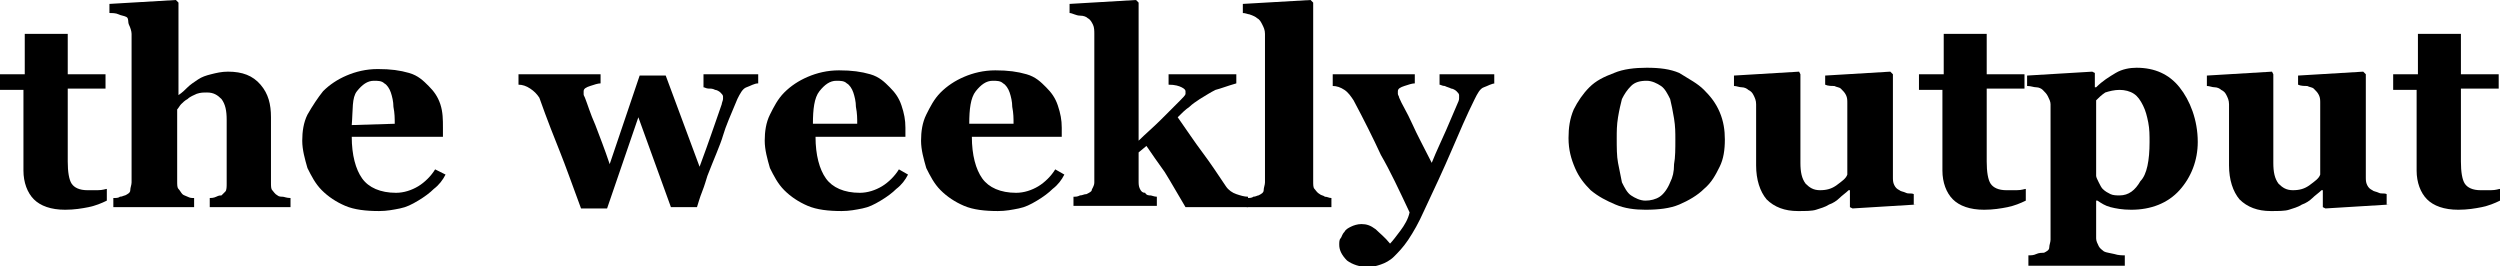
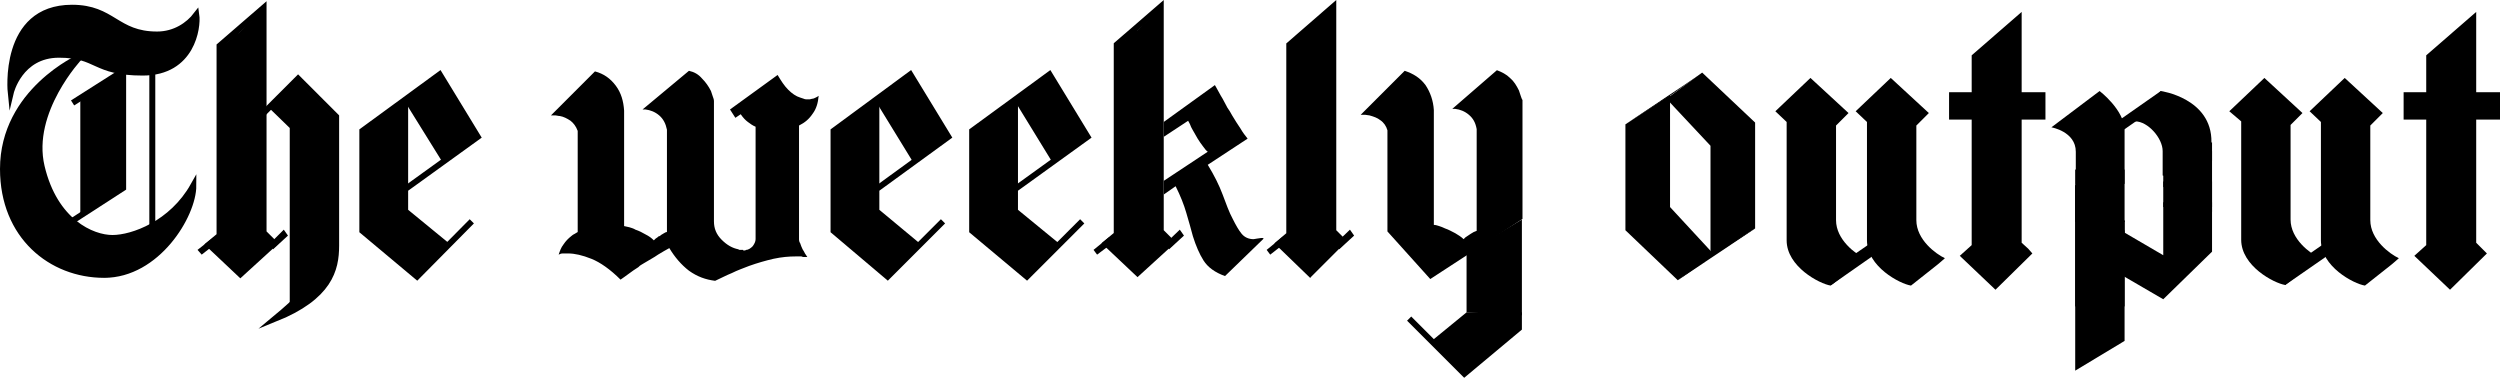
- <svg xmlns="http://www.w3.org/2000/svg" version="1.0" id="Layer_1" x="0px" y="0px" width="191.9px" height="20.4px" viewBox="0 0 191.9 20.4" style="enable-background:new 0 0 191.9 20.4;" xml:space="preserve">
+ <svg xmlns="http://www.w3.org/2000/svg" version="1.0" id="Layer_1" x="0px" y="0px" width="420.2px" height="63.5px" viewBox="0 0 420.2 63.5" style="enable-background:new 0 0 420.2 63.5;" xml:space="preserve">
+   <style type="text/css">
+ 	.st0{fill:none;stroke:#000000;stroke-miterlimit:10;}
+ 	.st1{fill:none;}
+ </style>
+   <polygon points="60.9,38.8 60.9,21.9 63.4,20.7 63.4,37.7 71.6,44.4 70,46.3 " />
+   <path d="M49.5,50.2V21.4l-3.7-3.6l1.3-1.1l4.4,4.5v24.9C51.5,46.2,51,49.8,49.5,50.2z" />
+   <path d="M1.8,13.9l0.8-5.4c0,0,1.3-3.8,2.6-4.5s2.5-1.8,4.5-2.4S16,1.9,16,1.9l4.5,2.3c0,0,3.1,1.4,4.5,1.5c1.5,0.1,3.5-0.3,4.9-0.9  s2.7-1.5,2.7-1.5l0.5,0.3c0,0-0.6,3.8-2,5.4c-1.4,1.6-2.7,2.7-4.5,2.9c-1.8,0.1-6.2,0.3-8.2-0.6c-2-0.9-6.5-2.2-7.6-2.3  C9.7,9,6.4,10,5.7,10.3C4.9,10.5,1.8,13.9,1.8,13.9z" />
+   <path d="M2.7,37.7c0,0-2.5-4.8-2.2-8.9s1.2-8,2.5-10c1.3-2,4.6-5.9,6-6.6s3.6-2.3,3.6-2.3s-4.9,8-5.4,10.2s-1.1,6.2,0,9  s3.1,7.1,5.6,8.6s5.2,2.8,10,1.4c4.8-1.3,8.6-6.3,8.6-6.3l0.7-1c0,0,0.5,3.3-2.6,7.2c-3.1,3.9-8,6.5-8.7,6.7  c-0.7,0.2-5.3,0.8-7.9-0.1c-2.5-0.9-5.5-2.4-6.7-3.6S3.2,38.7,2.7,37.7z" />
  <g>
-     <path d="M8.2,15.4c-0.4,0.2-0.9,0.4-1.4,0.5S5.7,16.1,5,16.1c-1.1,0-1.9-0.3-2.4-0.8c-0.5-0.5-0.8-1.3-0.8-2.2V6.9H0V5.7h1.9V2.6   h3.3v3.1h2.9v1.1H5.2v5.6c0,0.8,0.1,1.4,0.3,1.7c0.2,0.3,0.6,0.5,1.2,0.5c0.2,0,0.4,0,0.8,0s0.6-0.1,0.7-0.1V15.4z" />
-     <path d="M22.3,15.9h-6.2v-0.7c0.1,0,0.3,0,0.5-0.1S16.9,15,17,15c0.1-0.1,0.2-0.2,0.3-0.3c0.1-0.1,0.1-0.4,0.1-0.6V9.2   c0-0.7-0.1-1.2-0.4-1.6c-0.3-0.3-0.6-0.5-1.1-0.5c-0.3,0-0.5,0-0.8,0.1c-0.2,0.1-0.5,0.2-0.7,0.4c-0.2,0.1-0.4,0.3-0.5,0.4   c-0.1,0.1-0.2,0.3-0.3,0.4v5.5c0,0.3,0,0.5,0.1,0.6s0.2,0.3,0.3,0.4c0.1,0.1,0.2,0.1,0.4,0.2s0.3,0.1,0.5,0.1v0.7H8.7v-0.7   c0.2,0,0.4,0,0.5-0.1c0.2,0,0.3-0.1,0.4-0.1c0.2-0.1,0.4-0.2,0.4-0.4s0.1-0.4,0.1-0.6V2.6c0-0.2-0.1-0.5-0.2-0.7S9.9,1.4,9.7,1.3   C9.5,1.2,9.3,1.2,9.1,1.1S8.6,1,8.4,1V0.3L13.5,0l0.2,0.2v7.1h0c0.3-0.2,0.5-0.4,0.7-0.6c0.2-0.2,0.5-0.4,0.8-0.6   c0.3-0.2,0.6-0.3,1-0.4c0.4-0.1,0.8-0.2,1.3-0.2c1.1,0,1.9,0.3,2.5,1s0.8,1.5,0.8,2.5v5c0,0.3,0,0.5,0.1,0.6s0.2,0.3,0.4,0.4   c0.1,0.1,0.3,0.1,0.4,0.1s0.3,0.1,0.6,0.1V15.9z" />
-     <path d="M34.2,13.4c-0.2,0.4-0.5,0.8-0.9,1.1c-0.3,0.3-0.7,0.6-1.2,0.9c-0.5,0.3-0.9,0.5-1.4,0.6s-1,0.2-1.6,0.2   c-1,0-1.9-0.1-2.6-0.4c-0.7-0.3-1.3-0.7-1.8-1.2s-0.8-1.1-1.1-1.7c-0.2-0.7-0.4-1.4-0.4-2.1c0-0.7,0.1-1.4,0.4-2   C24,8.1,24.4,7.5,24.8,7c0.5-0.5,1.1-0.9,1.8-1.2c0.7-0.3,1.5-0.5,2.4-0.5c1,0,1.7,0.1,2.4,0.3s1.1,0.6,1.5,1   c0.4,0.4,0.7,0.8,0.9,1.4S34,9.2,34,9.8v0.7H27c0,1.4,0.3,2.5,0.8,3.2s1.4,1.1,2.6,1.1c0.6,0,1.2-0.2,1.7-0.5s1-0.8,1.3-1.3   L34.2,13.4z M30.3,9.5c0-0.4,0-0.8-0.1-1.3c0-0.4-0.1-0.8-0.2-1.1c-0.1-0.3-0.3-0.6-0.5-0.7c-0.2-0.2-0.5-0.2-0.8-0.2   c-0.5,0-0.9,0.3-1.3,0.8S27.1,8.4,27,9.6L30.3,9.5z" />
-     <path d="M58.2,6.4c-0.3,0-0.6,0.2-0.9,0.3s-0.5,0.5-0.7,0.9c-0.5,1.2-0.9,2.1-1.1,2.8s-0.7,1.8-1.2,3.1c-0.1,0.3-0.2,0.7-0.4,1.2   c-0.2,0.5-0.3,0.9-0.4,1.2h-2L49,9l-2.4,7h-2c-0.7-1.9-1.2-3.3-1.6-4.3S42,9.2,41.4,7.5C41.2,7.2,41,7,40.7,6.8   c-0.3-0.2-0.6-0.3-0.9-0.3V5.7h6.3v0.7c-0.2,0-0.5,0.1-0.8,0.2C45,6.7,44.8,6.8,44.8,7c0,0.1,0,0.1,0,0.2c0,0.1,0,0.1,0.1,0.3   c0.2,0.5,0.4,1.2,0.8,2.1c0.3,0.8,0.7,1.8,1.1,3l2.3-6.8h2l2.6,7c0.4-1.1,0.7-1.9,0.9-2.5c0.2-0.6,0.5-1.4,0.8-2.3   c0-0.1,0.1-0.3,0.1-0.4s0-0.2,0-0.2c0-0.1-0.1-0.2-0.2-0.3c-0.1-0.1-0.3-0.2-0.4-0.2c-0.2-0.1-0.3-0.1-0.5-0.1   c-0.2,0-0.3-0.1-0.4-0.1V5.7h4.2V6.4z" />
-     <path d="M69.7,13.4c-0.2,0.4-0.5,0.8-0.9,1.1c-0.3,0.3-0.7,0.6-1.2,0.9c-0.5,0.3-0.9,0.5-1.4,0.6s-1,0.2-1.6,0.2   c-1,0-1.9-0.1-2.6-0.4c-0.7-0.3-1.3-0.7-1.8-1.2s-0.8-1.1-1.1-1.7c-0.2-0.7-0.4-1.4-0.4-2.1c0-0.7,0.1-1.4,0.4-2   c0.3-0.6,0.6-1.2,1.1-1.7c0.5-0.5,1.1-0.9,1.8-1.2c0.7-0.3,1.5-0.5,2.4-0.5c1,0,1.7,0.1,2.4,0.3s1.1,0.6,1.5,1   c0.4,0.4,0.7,0.8,0.9,1.4s0.3,1.1,0.3,1.7v0.7h-6.9c0,1.4,0.3,2.5,0.8,3.2s1.4,1.1,2.6,1.1c0.6,0,1.2-0.2,1.7-0.5s1-0.8,1.3-1.3   L69.7,13.4z M65.8,9.5c0-0.4,0-0.8-0.1-1.3c0-0.4-0.1-0.8-0.2-1.1c-0.1-0.3-0.3-0.6-0.5-0.7c-0.2-0.2-0.5-0.2-0.8-0.2   c-0.5,0-0.9,0.3-1.3,0.8s-0.5,1.4-0.5,2.5L65.8,9.5z" />
-     <path d="M81.7,13.4c-0.2,0.4-0.5,0.8-0.9,1.1c-0.3,0.3-0.7,0.6-1.2,0.9c-0.5,0.3-0.9,0.5-1.4,0.6s-1,0.2-1.6,0.2   c-1,0-1.9-0.1-2.6-0.4c-0.7-0.3-1.3-0.7-1.8-1.2s-0.8-1.1-1.1-1.7c-0.2-0.7-0.4-1.4-0.4-2.1c0-0.7,0.1-1.4,0.4-2   c0.3-0.6,0.6-1.2,1.1-1.7c0.5-0.5,1.1-0.9,1.8-1.2c0.7-0.3,1.5-0.5,2.4-0.5c1,0,1.7,0.1,2.4,0.3s1.1,0.6,1.5,1   c0.4,0.4,0.7,0.8,0.9,1.4s0.3,1.1,0.3,1.7v0.7h-6.9c0,1.4,0.3,2.5,0.8,3.2s1.4,1.1,2.6,1.1c0.6,0,1.2-0.2,1.7-0.5s1-0.8,1.3-1.3   L81.7,13.4z M77.8,9.5c0-0.4,0-0.8-0.1-1.3c0-0.4-0.1-0.8-0.2-1.1c-0.1-0.3-0.3-0.6-0.5-0.7c-0.2-0.2-0.5-0.2-0.8-0.2   c-0.5,0-0.9,0.3-1.3,0.8s-0.5,1.4-0.5,2.5L77.8,9.5z" />
-     <path d="M95.9,15.9H91c-0.6-1-1.1-1.9-1.6-2.7c-0.5-0.7-1-1.4-1.4-2l-0.6,0.5v2.2c0,0.2,0,0.4,0.1,0.6c0.1,0.2,0.2,0.3,0.4,0.3   C88,15,88.2,15,88.3,15s0.3,0.1,0.5,0.1v0.7h-6.4v-0.7c0.2,0,0.3,0,0.5-0.1c0.2,0,0.3-0.1,0.5-0.1c0.2-0.1,0.4-0.2,0.4-0.3   S84,14.3,84,14V2.6c0-0.2,0-0.5-0.1-0.7c-0.1-0.2-0.2-0.4-0.4-0.5c-0.1-0.1-0.3-0.2-0.6-0.2S82.3,1,82.1,1V0.3L87.2,0l0.2,0.2v10.6   c0.5-0.5,1.1-1,1.7-1.6c0.6-0.6,1.1-1.1,1.5-1.5C90.8,7.5,91,7.3,91,7.2S91,7,91,7c0-0.1-0.1-0.2-0.3-0.3c-0.2-0.1-0.5-0.2-1-0.2   V5.7h5.2v0.7c-0.7,0.2-1.2,0.4-1.6,0.5c-0.4,0.2-0.7,0.4-1.2,0.7c-0.3,0.2-0.6,0.4-0.8,0.6c-0.3,0.2-0.6,0.5-0.9,0.8   c0.7,1,1.3,1.9,1.9,2.7s1.2,1.7,1.8,2.6c0.2,0.3,0.5,0.5,0.8,0.6s0.6,0.2,0.9,0.2V15.9z" />
-     <path d="M102.2,15.9h-6.5v-0.7c0.2,0,0.4,0,0.5-0.1c0.2,0,0.3-0.1,0.4-0.1c0.2-0.1,0.4-0.2,0.4-0.4s0.1-0.4,0.1-0.6V2.6   c0-0.3-0.1-0.5-0.2-0.7c-0.1-0.2-0.2-0.4-0.4-0.5c-0.1-0.1-0.3-0.2-0.6-0.3C95.8,1.1,95.6,1,95.4,1V0.3l5.2-0.3l0.2,0.2v13.7   c0,0.3,0,0.5,0.1,0.6s0.2,0.3,0.4,0.4c0.1,0.1,0.3,0.1,0.4,0.2c0.2,0,0.3,0.1,0.5,0.1V15.9z" />
-     <path d="M114.8,6.4c-0.3,0-0.6,0.2-0.9,0.3s-0.5,0.5-0.7,0.9c-0.6,1.2-1.2,2.6-1.8,4s-1.3,2.9-2.1,4.6c-0.4,0.9-0.8,1.6-1.2,2.2   s-0.8,1-1.1,1.3c-0.3,0.3-0.7,0.5-1,0.6s-0.6,0.2-1,0.2c-0.6,0-1.2-0.2-1.6-0.5c-0.4-0.4-0.6-0.8-0.6-1.2c0-0.2,0-0.4,0.1-0.5   s0.1-0.3,0.3-0.5c0.1-0.2,0.3-0.3,0.5-0.4c0.2-0.1,0.5-0.2,0.8-0.2c0.4,0,0.7,0.1,1.1,0.4c0.3,0.3,0.7,0.6,1.1,1.1   c0.2-0.2,0.5-0.6,0.8-1c0.3-0.4,0.6-0.9,0.7-1.4c-0.8-1.7-1.5-3.2-2.2-4.4c-0.6-1.3-1.3-2.7-2.1-4.2c-0.2-0.3-0.4-0.6-0.7-0.8   s-0.6-0.3-0.9-0.3V5.7h6.3v0.7c-0.2,0-0.5,0.1-0.8,0.2c-0.3,0.1-0.5,0.2-0.5,0.4c0,0.1,0,0.1,0,0.2s0.1,0.2,0.1,0.3   c0.2,0.5,0.6,1.1,1,2s0.9,1.8,1.5,3c0.4-1,0.8-1.8,1.1-2.5s0.6-1.4,0.9-2.1c0.1-0.2,0.1-0.3,0.1-0.4s0-0.2,0-0.2   c0-0.1-0.1-0.2-0.2-0.3c-0.1-0.1-0.3-0.2-0.4-0.2c-0.2-0.1-0.3-0.1-0.5-0.2c-0.2,0-0.3-0.1-0.4-0.1V5.7h4.2V6.4z" />
-     <path d="M130.8,6.9c0.5,0.5,0.9,1,1.2,1.7s0.4,1.4,0.4,2.1c0,0.8-0.1,1.5-0.4,2.1s-0.6,1.2-1.2,1.7c-0.5,0.5-1.2,0.9-1.9,1.2   c-0.7,0.3-1.6,0.4-2.6,0.4c-0.8,0-1.6-0.1-2.3-0.4s-1.3-0.6-1.9-1.1c-0.5-0.5-0.9-1-1.2-1.7s-0.5-1.4-0.5-2.3   c0-0.8,0.1-1.5,0.4-2.2c0.3-0.6,0.7-1.2,1.2-1.7c0.5-0.5,1.1-0.8,1.9-1.1c0.7-0.3,1.6-0.4,2.5-0.4c1,0,1.8,0.1,2.5,0.4   C129.7,6.1,130.3,6.4,130.8,6.9z M128.2,14c0.2-0.4,0.3-0.8,0.3-1.4c0.1-0.5,0.1-1.2,0.1-1.9c0-0.5,0-1-0.1-1.6s-0.2-1.1-0.3-1.5   c-0.2-0.4-0.4-0.8-0.7-1c-0.3-0.2-0.7-0.4-1.1-0.4c-0.5,0-0.9,0.1-1.2,0.4s-0.5,0.6-0.7,1c-0.1,0.4-0.2,0.8-0.3,1.4   s-0.1,1.1-0.1,1.6c0,0.7,0,1.4,0.1,1.9s0.2,1,0.3,1.5c0.2,0.4,0.4,0.8,0.7,1s0.7,0.4,1.1,0.4c0.4,0,0.8-0.1,1.1-0.3   S128,14.5,128.2,14z" />
-     <path d="M147.1,15.7l-4.9,0.3l-0.2-0.1v-1.3h-0.1c-0.2,0.2-0.5,0.4-0.7,0.6c-0.2,0.2-0.5,0.4-0.8,0.5c-0.3,0.2-0.7,0.3-1,0.4   s-0.8,0.1-1.4,0.1c-1,0-1.8-0.3-2.4-0.9c-0.5-0.6-0.8-1.5-0.8-2.6V8c0-0.3-0.1-0.5-0.2-0.7s-0.2-0.3-0.4-0.4   c-0.1-0.1-0.3-0.2-0.5-0.2c-0.2,0-0.4-0.1-0.6-0.1V5.8l5-0.3l0.1,0.2v6.8c0,0.7,0.1,1.2,0.4,1.6c0.3,0.3,0.6,0.5,1.1,0.5   c0.5,0,0.9-0.1,1.3-0.4c0.4-0.3,0.7-0.5,0.8-0.8V7.9c0-0.2,0-0.4-0.1-0.6s-0.2-0.3-0.4-0.5c-0.1-0.1-0.3-0.1-0.5-0.2   c-0.2,0-0.5,0-0.7-0.1V5.8l5-0.3l0.2,0.2v7.9c0,0.2,0,0.4,0.1,0.6s0.2,0.3,0.4,0.4c0.1,0.1,0.3,0.1,0.5,0.2s0.4,0,0.6,0.1V15.7z" />
-     <path d="M155.5,15.4c-0.4,0.2-0.9,0.4-1.4,0.5s-1.1,0.2-1.8,0.2c-1.1,0-1.9-0.3-2.4-0.8c-0.5-0.5-0.8-1.3-0.8-2.2V6.9h-1.8V5.7h1.9   V2.6h3.3v3.1h2.9v1.1h-2.9v5.6c0,0.8,0.1,1.4,0.3,1.7c0.2,0.3,0.6,0.5,1.2,0.5c0.2,0,0.4,0,0.8,0s0.6-0.1,0.7-0.1V15.4z" />
-     <path d="M168.7,10.9c0,1.4-0.5,2.7-1.4,3.7s-2.2,1.5-3.7,1.5c-0.7,0-1.2-0.1-1.6-0.2s-0.7-0.3-1-0.5h-0.1v2.9   c0,0.2,0.1,0.4,0.2,0.6c0.1,0.2,0.3,0.3,0.4,0.4c0.2,0.1,0.4,0.1,0.8,0.2c0.3,0.1,0.6,0.1,0.8,0.1v0.8h-7.4v-0.8   c0.2,0,0.4,0,0.6-0.1s0.5-0.1,0.6-0.1c0.2-0.1,0.4-0.2,0.4-0.4s0.1-0.4,0.1-0.6V8c0-0.2-0.1-0.4-0.2-0.6s-0.2-0.3-0.4-0.5   c-0.1-0.1-0.3-0.2-0.5-0.2s-0.4-0.1-0.7-0.1V5.8l5-0.3l0.2,0.1v1.1l0.1,0c0.5-0.5,1-0.8,1.5-1.1c0.5-0.3,1.1-0.4,1.6-0.4   c1.4,0,2.5,0.5,3.3,1.5S168.7,9.2,168.7,10.9z M165,10.9c0-0.5,0-1-0.1-1.5c-0.1-0.5-0.2-0.9-0.4-1.3c-0.2-0.4-0.4-0.7-0.7-0.9   c-0.3-0.2-0.7-0.3-1.1-0.3c-0.4,0-0.8,0.1-1.1,0.2c-0.3,0.2-0.5,0.4-0.7,0.6v5.8c0,0.1,0.1,0.3,0.2,0.5c0.1,0.2,0.2,0.4,0.3,0.5   c0.2,0.2,0.4,0.3,0.6,0.4s0.5,0.1,0.7,0.1c0.7,0,1.2-0.4,1.6-1.1C164.8,13.4,165,12.3,165,10.9z" />
-     <path d="M183.4,15.7l-4.9,0.3l-0.2-0.1v-1.3h-0.1c-0.2,0.2-0.5,0.4-0.7,0.6c-0.2,0.2-0.5,0.4-0.8,0.5c-0.3,0.2-0.7,0.3-1,0.4   s-0.8,0.1-1.4,0.1c-1,0-1.8-0.3-2.4-0.9c-0.5-0.6-0.8-1.5-0.8-2.6V8c0-0.3-0.1-0.5-0.2-0.7s-0.2-0.3-0.4-0.4   c-0.1-0.1-0.3-0.2-0.5-0.2c-0.2,0-0.4-0.1-0.6-0.1V5.8l5-0.3l0.1,0.2v6.8c0,0.7,0.1,1.2,0.4,1.6c0.3,0.3,0.6,0.5,1.1,0.5   c0.5,0,0.9-0.1,1.3-0.4c0.4-0.3,0.7-0.5,0.8-0.8V7.9c0-0.2,0-0.4-0.1-0.6s-0.2-0.3-0.4-0.5c-0.1-0.1-0.3-0.1-0.5-0.2   c-0.2,0-0.5,0-0.7-0.1V5.8l5-0.3l0.2,0.2v7.9c0,0.2,0,0.4,0.1,0.6s0.2,0.3,0.4,0.4c0.1,0.1,0.3,0.1,0.5,0.2s0.4,0,0.6,0.1V15.7z" />
-     <path d="M191.9,15.4c-0.4,0.2-0.9,0.4-1.4,0.5s-1.1,0.2-1.8,0.2c-1.1,0-1.9-0.3-2.4-0.8c-0.5-0.5-0.8-1.3-0.8-2.2V6.9h-1.8V5.7h1.9   V2.6h3.3v3.1h2.9v1.1h-2.9v5.6c0,0.8,0.1,1.4,0.3,1.7c0.2,0.3,0.6,0.5,1.2,0.5c0.2,0,0.4,0,0.8,0s0.6-0.1,0.7-0.1V15.4z" />
+     <polyline points="320.1,39.3 307.8,47.9 306.8,46.1 319.9,37.1  " />
+     <path d="M298.4,18.7l5.9-5.6l6.4,5.9l-2.1,2.1c0,0,0,12.7,0,15.9c0,3.3,3.3,5.7,4.8,6.4c-1.5,1.3,0,0.1-5.7,4.6   c-1.9-0.3-7.4-3.2-7.4-7.6c0-5.6,0-19.9,0-19.9L298.4,18.7z" />
+     <path d="M311.9,18.7l5.9-5.6l6.4,5.9l-2.1,2.1c0,0,0,12.7,0,15.9c0,3.3,3.3,5.7,4.8,6.4c-1.5,1.3,0,0.1-5.7,4.6   c-1.9-0.3-7.4-3.2-7.4-7.6c0-5.6,0-19.9,0-19.9L311.9,18.7z" />
  </g>
+   <g>
+     <polygon points="348.8,31.1 348.8,40.1 348.8,61.1 348.8,62.3 357.1,57.3 357.1,37.1  " />
+     <path d="M357.1,30.9c0,0,0-6,0-9c0-3.4-4.2-6.6-4.2-6.6l-8.1,6.1c0,0,4.1,0.7,4.1,4.1s0,5.4,0,5.4H357.1z" />
+     <polygon points="363.6,42.9 357.1,39.1 357.1,38.7 356.9,38.7 356.9,46.4 363.6,50.3 371.8,42.3 371.8,34 363.6,34  " />
+     <rect x="363.6" y="30.5" width="8.2" height="4.3" />
+     <rect x="348.8" y="28.5" width="8.3" height="8.8" />
+     <polygon points="357.1,51.5 357.1,37.1 348.8,31.1 348.8,40.1 348.8,51.5  " />
+     <polygon points="371.8,25.4 371.8,35.6 366.1,29.6  " />
+     <polyline points="352.2,23 363.2,15.3 364,16.9 352.4,25  " />
+     <path d="M363.2,15.3l-5.5,5.1l0.7-0.4l0.5,0.4c2.1,0,4.6,2.8,4.6,5s0,4.1,0,4.1s8.2,1.8,8.2-5.6C371.8,16.5,363.2,15.3,363.2,15.3z   " />
+     <polygon points="371.8,23.9 371.8,27 366.9,33.6 363.6,31.4 363.6,28.2  " />
+   </g>
+   <polyline class="st0" points="12.2,37.1 20.7,31.6 20.7,12.1 20.7,11.9 12.2,17.3 " />
+   <line class="st0" x1="14" y1="35.9" x2="14" y2="16.2" />
+   <line class="st0" x1="15.6" y1="34.9" x2="15.6" y2="15.2" />
+   <polygon points="15.8,15.3 20.5,12.4 20.5,31.8 15.8,34.6 " />
+   <path class="st0" d="M0.5,28.4c0-13.1,12.9-18.8,12.9-18.8s-8.6,9.1-6.4,18.4s8.5,12,11.9,12s10-2.4,13.6-8.8c0,5-6.1,15-15,15  S0.5,39.7,0.5,28.4z" />
+   <g>
+     <path d="M28.5,39.8c0.5-0.5,1-1.1,1.4-1.7C29.5,38.7,29,39.3,28.5,39.8z" />
+     <path d="M19.4,44.2c-0.2,0-0.4,0-0.6,0c0,0,0,0,0,0C7.5,44.3,3.7,35.2,3.1,31.9c-0.5-3.2-0.2-6.5,0.2-8.3C4.9,16.3,9,12.8,9,12.8   s-3.5,2.6-4.5,3.4c-1,0.8-3,5.7-3.6,7.8c-0.7,2.1-0.4,7,0.1,9.5c0.4,2.4,2.4,5.5,4.7,8.2c2.2,2.6,8.4,4.2,11.2,4.8s7.1-2.2,7.1-2.2   s2.2-1.7,4.6-4.4c-0.4,0.4-0.8,0.8-1.3,1.1C23.5,43.5,21.1,44.1,19.4,44.2z" />
+   </g>
+   <path d="M2.3,14.2c0,0,0.9-7.9,8.2-7.9s5.9,3.2,14,3.2s8.6-5.9,8.6-5.9l-1,3.8c0,0-1.5,2.7-2.9,3.4s-2.8,1.5-6.6,1.3  c-3.8-0.2-7.1-1.8-7.1-1.8S12,9.1,10.1,9.2s-3.3,0.1-5.3,1.7S2.3,14.2,2.3,14.2z" />
+   <path class="st0" d="M1.8,15.6c0,0-1.5-14.3,10.3-14.3c6.9,0,7.4,4.5,14.3,4.5c3,0,5.3-1.6,6.6-3.3c0.3,2.1-0.7,9.7-9,9.7  S16.5,9.2,9.9,9.2S1.8,15.6,1.8,15.6z" />
+   <polygon points="38,41.4 39.6,40.5 39.4,39.7 39.4,6.1 37.3,7.8 37.3,39.6 37.3,39.6 35.5,41.2 40.2,45.9 41.7,44.6 " />
+   <path class="st0" d="M44.3,39.1c0,0,0,0,0-0.1h0v-7.9l0,0v-8V4.3v-3l-7.4,6.4v18.1l0,0V39h0c0,0.4,0,0.6,0,0.6l-1.8,1.5l5.3,5  l5.7-5.2L44.3,39.1z" />
+   <polyline class="st0" points="39.6,5.4 39.6,40.5 39.6,40.5 38.5,41.4 38.5,41.4 42.2,44.7 " />
+   <polygon points="39,41.4 42.2,44.3 45.8,40.9 44.1,39.2 44.1,1.8 39.7,5.9 39.7,40 " />
+   <g>
+     <polygon points="188.8,41.2 190.4,40.3 190.1,39.5 190.1,5.9 188,7.7 188,39.4 188,39.4 186.3,41 191,45.8 192.5,44.5  " />
+     <path class="st0" d="M195.1,38.9c0,0,0,0,0-0.1h0v-7.9l0,0v-8V4.1v-3l-7.4,6.4v18.1l0,0v13.2h0c0,0.4,0,0.6,0,0.6l-1.8,1.5l5.3,5   l5.7-5.2L195.1,38.9z" />
+     <polygon points="189.7,41.2 192.9,44.1 196.6,40.7 194.9,39.1 194.9,1.6 190.5,5.7 190.5,39.8  " />
+   </g>
+   <polyline class="st0" points="45.8,18 49.2,21.3 49.2,50.9 " />
+   <path class="st0" d="M44.3,19l5.8-5.8l6.4,6.4c0,0,0,17.7,0,21.7s-1.1,8.6-10.3,12.3c4.2-3.5,5.6-4.8,5.6-8.4c0-3.6,0-23.9,0-23.9  V21l-4.6-4.6" />
+   <path d="M47.4,16.4l2.7-2.7l6.1,6.1l0.1,23.9c0,0-0.7,4-2.4,5.2c-1.7,1.2-3.3,3.3-4.4,3.4s-1.3-0.1-0.9-0.5c0.4-0.4,3.4-3.8,3.3-5.2  c-0.1-1.4,0-25.4,0-25.4L47.4,16.4z" />
+   <line class="st0" x1="25.6" y1="12" x2="25.6" y2="38.3" />
+   <polyline class="st0" points="75.3,41.4 68.1,35.5 68.1,35.5 68.1,31.8 80.3,23 73.9,12.5 60.9,22 60.9,38.8 70.1,46.5 79.3,37.2   " />
+   <path class="st1" d="M62,19.8" />
+   <polyline class="st0" points="72,44.6 63.4,37.7 63.4,20.2 " />
+   <line class="st0" x1="68.1" y1="31.8" x2="68.1" y2="16.7" />
+   <line class="st0" x1="76.5" y1="25.3" x2="70.1" y2="15" />
+   <polygon points="76.4,25.8 70,15.6 74,12.7 80.1,23.1 " />
+   <polygon points="63.1,20.4 68.1,16.9 68.1,35.3 75.1,41.2 72,44.3 63.4,37.7 " />
+   <g>
+     <path d="M115.8,11.9c0.9,0.2,1.6,0.6,2.2,1.3c0.6,0.6,1.1,1.3,1.5,2.1c0.1,0.3,0.2,0.6,0.3,0.9c0.1,0.3,0.2,0.5,0.2,0.8v20.2   c0,1.2,0.4,2.2,1.3,3.1c0.9,0.9,1.8,1.4,2.8,1.6c0.1,0.1,0.2,0.1,0.3,0.1c0.1,0,0.2,0,0.3,0c0,0,0.1,0,0.2,0c0,0.1,0,0.1,0.1,0.1   c0,0,0.1,0,0.2,0c0,0,0.1,0,0.2-0.1c0.4,0,0.8-0.3,1.1-0.6c0.3-0.4,0.5-0.8,0.5-1.2V21.3c-0.5-0.2-0.9-0.5-1.3-0.8   c-0.4-0.3-0.8-0.7-1.2-1.3l-0.9,0.6l-0.9-1.4l8-5.8c0.6,1,1.1,1.8,1.8,2.5c0.6,0.6,1.3,1.1,2,1.3c0.2,0.1,0.4,0.1,0.6,0.2   c0.2,0.1,0.4,0.1,0.6,0.1c0.2,0,0.3,0,0.4,0c0.1,0,0.3-0.1,0.4-0.1c0.2,0,0.4-0.1,0.6-0.2c0.2-0.1,0.4-0.2,0.5-0.3   c-0.1,1.2-0.4,2.2-1,3c-0.6,0.9-1.3,1.5-2.3,2v19c0,0.3,0,0.5,0.2,0.8c0.1,0.3,0.2,0.6,0.4,1c0.2,0.3,0.3,0.5,0.4,0.7   c0.1,0.2,0.3,0.4,0.4,0.6c-0.2,0-0.3,0-0.5,0c-0.2,0-0.3,0-0.5-0.1c-0.1,0-0.1,0-0.2,0c-0.1,0-0.1,0-0.2,0c-0.1,0-0.2,0-0.3,0   c-0.1,0-0.2,0-0.3,0c-1.1,0-2.3,0.1-3.7,0.4c-1.3,0.3-2.7,0.7-4.1,1.2c-1,0.4-1.9,0.7-2.9,1.2c-1,0.4-1.9,0.9-2.8,1.3   c-1.6-0.2-3-0.7-4.4-1.7c-1.3-1-2.4-2.3-3.3-3.8c-0.6,0.3-1.2,0.7-1.9,1.1c-0.7,0.5-1.5,0.9-2.3,1.4c-0.2,0.1-0.3,0.2-0.5,0.3   c-0.2,0.1-0.3,0.2-0.5,0.4c-0.6,0.4-1.1,0.7-1.6,1.1c-0.5,0.4-1,0.7-1.4,1c-1.7-1.7-3.4-2.9-4.9-3.5c-1.5-0.6-2.8-0.9-3.9-0.9   c-0.3,0-0.6,0-0.9,0c-0.3,0-0.5,0.1-0.7,0.2c0.2-0.6,0.4-1.2,0.8-1.7c0.4-0.6,0.8-1,1.3-1.4c0.2-0.2,0.4-0.3,0.6-0.4   c0.2-0.1,0.3-0.2,0.5-0.3v-17c-0.3-0.8-0.7-1.3-1.2-1.7c-0.6-0.4-1.2-0.7-1.8-0.8c-0.3,0-0.5-0.1-0.7-0.1c-0.2,0-0.4,0-0.6,0h-0.2   l7.4-7.4c1.5,0.4,2.6,1.2,3.5,2.4c0.9,1.2,1.3,2.6,1.4,4.2v19.4c0.3,0.1,0.6,0.1,0.9,0.2c0.3,0.1,0.7,0.2,1,0.4   c0.6,0.2,1.2,0.5,1.7,0.8c0.6,0.3,1,0.6,1.4,1c0.1-0.1,0.2-0.2,0.3-0.3c0.1-0.1,0.2-0.1,0.3-0.2c0.1-0.1,0.2-0.2,0.3-0.2   c0.1,0,0.2-0.1,0.3-0.2c0.2-0.1,0.3-0.2,0.5-0.3c0.2-0.1,0.3-0.2,0.5-0.2V21.8c-0.2-1-0.6-1.8-1.3-2.4c-0.7-0.6-1.5-0.9-2.3-1   c-0.1,0-0.1,0-0.2,0c-0.1,0-0.2,0-0.3,0L115.8,11.9z" />
+   </g>
+   <polyline class="st0" points="76.6,25.7 70.3,15.3 68.4,16.7 74.8,27 68.3,16.4 " />
+   <polygon points="68.4,16.7 75.2,27 77,25.6 70.4,15.3 " />
+   <g>
+     <polygon points="140.1,38.8 140.1,21.9 142.5,20.7 142.5,37.7 150.8,44.4 149.2,46.3  " />
+     <polyline class="st0" points="154.4,41.4 147.3,35.5 147.3,35.5 147.3,31.8 159.4,23 153,12.5 140.1,22 140.1,38.8 149.2,46.5    158.5,37.2  " />
+     <polyline class="st0" points="151.1,44.6 142.5,37.7 142.5,20.2  " />
+     <line class="st0" x1="147.3" y1="31.8" x2="147.3" y2="16.7" />
+     <line class="st0" x1="155.7" y1="25.3" x2="149.3" y2="15" />
+     <polygon points="155.5,25.8 149.2,15.6 153.2,12.7 159.2,23.1  " />
+     <polygon points="142.3,20.4 147.3,16.9 147.3,35.3 154.2,41.2 151.1,44.3 142.5,37.7  " />
+     <polyline class="st0" points="155.7,25.7 149.4,15.3 147.6,16.7 153.9,27 147.4,16.4  " />
+     <polygon points="147.6,16.7 154.3,27 156.2,25.6 149.6,15.3  " />
+   </g>
+   <g>
+     <polygon points="163.4,38.8 163.4,21.9 165.9,20.7 165.9,37.7 174.1,44.4 172.6,46.3  " />
+     <polyline class="st0" points="177.8,41.4 170.6,35.5 170.6,35.5 170.6,31.8 182.8,23 176.4,12.5 163.4,22 163.4,38.8 172.6,46.5    181.9,37.2  " />
+     <polyline class="st0" points="174.5,44.6 165.9,37.7 165.9,20.2  " />
+     <line class="st0" x1="170.6" y1="31.8" x2="170.6" y2="16.7" />
+     <line class="st0" x1="179" y1="25.3" x2="172.7" y2="15" />
+     <polygon points="178.9,25.8 172.6,15.6 176.5,12.7 182.6,23.1  " />
+     <polygon points="165.7,20.4 170.6,16.9 170.6,35.3 177.6,41.2 174.5,44.3 165.9,37.7  " />
+     <polyline class="st0" points="179.1,25.7 172.8,15.3 171,16.7 177.3,27 170.8,16.4  " />
+     <polygon points="171,16.7 177.7,27 179.6,25.6 173,15.3  " />
+   </g>
+   <path d="M212.2,40c-0.1,0-0.1,0-0.2,0c-0.2,0-0.5,0.1-0.7,0.1c-0.2,0-0.4,0.1-0.6,0.1c-0.8,0-1.5-0.3-2-0.9c-0.5-0.6-1-1.5-1.5-2.5  c-0.6-1.1-1.1-2.5-1.7-4.1c-0.6-1.6-1.4-3.2-2.5-5l6.7-4.4c-0.4-0.5-0.8-1-1.2-1.7c-0.5-0.7-0.9-1.4-1.4-2.2  c-0.1-0.2-0.3-0.5-0.4-0.7c-0.1-0.2-0.3-0.4-0.4-0.6c-0.4-0.7-0.7-1.4-1.1-2c-0.4-0.7-0.7-1.3-1-1.8l-8.6,6.2V23l4.1-2.7  c0.1,0.2,0.3,0.5,0.4,0.8c0.1,0.3,0.3,0.6,0.4,0.8c0.1,0.2,0.3,0.5,0.4,0.7c0.1,0.2,0.3,0.5,0.4,0.7c0.3,0.5,0.6,0.9,0.9,1.3  c0.3,0.4,0.5,0.7,0.8,0.9l-7.4,4.9v2.3l2-1.4c0.8,1.6,1.4,3.1,1.8,4.5c0.4,1.4,0.8,2.7,1.1,3.9c0.5,1.6,1.1,3,1.8,4.1  c0.7,1.1,1.9,2,3.6,2.6l6.5-6.3C212.3,40,212.2,40,212.2,40z" />
+   <polygon points="189.1,33 189.3,6.5 191.1,5 192.2,40.2 193.4,44 192.3,45.1 187,40.7 188.5,38.8 " />
+   <g>
+     <polygon points="220.2,46.7 220.3,46.7 220.3,46.6  " />
+     <polygon points="225.7,39.8 224.6,38.7 224.6,31.9 224.6,31.9 224.6,0 216.2,7.3 216.2,39.2 214.2,40.9 220.2,46.7 220.2,46.7    226.4,40.5  " />
+   </g>
+   <g>
+     <rect x="222.8" y="36" width="0.8" height="3.9" />
+   </g>
+   <polygon points="47.7,38.6 45.3,41 45.9,41.9 48.4,39.6 " />
+   <polygon points="33.9,42.8 36.2,41 36,39.8 33.2,42 " />
+   <polygon points="198.3,38.6 195.8,41 196.5,41.9 199,39.6 " />
+   <polygon points="184.4,42.8 186.8,41 186.5,39.8 183.8,42 " />
+   <polygon points="226.9,38.6 224.4,41 225.1,41.9 227.6,39.6 " />
+   <polygon points="213.5,42.8 215.8,41 215.6,39.8 212.9,42 " />
+   <g>
+     <polygon points="335.4,48.7 335.5,48.7 335.5,48.7  " />
+     <polygon points="340.9,41.8 339.8,40.8 339.8,33.9 339.8,33.9 339.8,2 331.4,9.3 331.4,41.2 329.4,43 335.4,48.7 335.4,48.7    341.6,42.6  " />
+   </g>
+   <polygon points="333,40.7 330.6,43 331.3,43.9 333.8,41.6 " />
+   <polygon points="319,42.8 321.3,41 321.1,39.8 318.4,42 " />
+   <polygon points="246.5,52.5 241,57 237.2,53.2 236.5,53.9 246.1,63.5 255.8,55.4 255.8,52.5 " />
+   <polygon points="255.8,36.9 255.8,53 246.5,52.5 246.5,42.5 " />
+   <path d="M255.6,16.1c-0.1-0.3-0.2-0.6-0.3-0.9c-0.4-0.8-0.8-1.5-1.5-2.1c-0.6-0.6-1.4-1-2.2-1.3l-7.5,6.5c0.1,0,0.2,0,0.3,0  c0.1,0,0.1,0,0.2,0c0.8,0.1,1.6,0.4,2.3,1c0.7,0.6,1.1,1.3,1.3,2.4v17.1c-0.2,0.1-0.3,0.1-0.5,0.2c-0.2,0.1-0.3,0.2-0.5,0.3  c-0.1,0.1-0.2,0.1-0.3,0.2c-0.1,0.1-0.2,0.1-0.3,0.2c-0.1,0.1-0.2,0.1-0.3,0.2c-0.1,0.1-0.2,0.2-0.3,0.3c-0.4-0.4-0.9-0.7-1.4-1  c-0.6-0.3-1.1-0.6-1.7-0.8c-0.4-0.2-0.7-0.3-1-0.4c-0.3-0.1-0.6-0.2-0.9-0.2V18.5c-0.1-1.6-0.6-3-1.4-4.2c-0.9-1.2-2-1.9-3.5-2.4  l-7.4,7.4h0.2c0.2,0,0.4,0,0.6,0c0.2,0,0.5,0.1,0.7,0.1c0.7,0.2,1.3,0.4,1.8,0.8c0.6,0.4,1,1,1.2,1.7v17l7.2,8l15.5-10.1v-20  C255.8,16.7,255.7,16.4,255.6,16.1z" />
+   <polygon points="273.2,20.9 273.2,38.7 282,47.1 288.1,42.8 280.7,34.8 280.7,16 " />
+   <polygon points="295,38.4 295,20.6 286.1,12.2 280.1,16.6 287.5,24.5 287.5,43.2 " />
+   <polygon points="273.2,20.9 286.2,12.2 280.7,16.1 " />
+   <polygon points="282,47.1 295,38.4 287,43.2 " />
+   <rect x="327.6" y="15.5" width="16.2" height="4.6" />
+   <g>
+     <polyline points="396.5,39.3 384.1,47.9 383.2,46.1 396.2,37.1  " />
+     <path d="M374.7,18.7l5.9-5.6L387,19L385,21c0,0,0,12.7,0,15.9c0,3.3,3.3,5.7,4.8,6.4c-1.5,1.3,0,0.1-5.7,4.6   c-1.9-0.3-7.4-3.2-7.4-7.6c0-5.6,0-19.9,0-19.9L374.7,18.7z" />
+     <path d="M388.2,18.7l5.9-5.6l6.4,5.9l-2.1,2.1c0,0,0,12.7,0,15.9c0,3.3,3.3,5.7,4.8,6.4c-1.5,1.3,0,0.1-5.7,4.6   c-1.9-0.3-7.4-3.2-7.4-7.6c0-5.6,0-19.9,0-19.9L388.2,18.7z" />
+   </g>
+   <g>
+     <polygon points="411.8,48.7 411.8,48.7 411.9,48.7  " />
+     <polygon points="417.2,41.8 416.2,40.8 416.2,33.9 416.2,33.9 416.2,2 407.8,9.3 407.8,41.2 405.8,43 411.8,48.7 411.8,48.7    418,42.6  " />
+   </g>
+   <polygon points="409.4,40.7 407,43 407.6,43.9 410.1,41.6 " />
+   <polygon points="395.4,42.8 397.7,41 397.5,39.8 394.7,42 " />
+   <rect x="404" y="15.5" width="16.2" height="4.6" />
+   <rect x="14.1" y="15.8" width="1.4" height="19.4" />
</svg>
